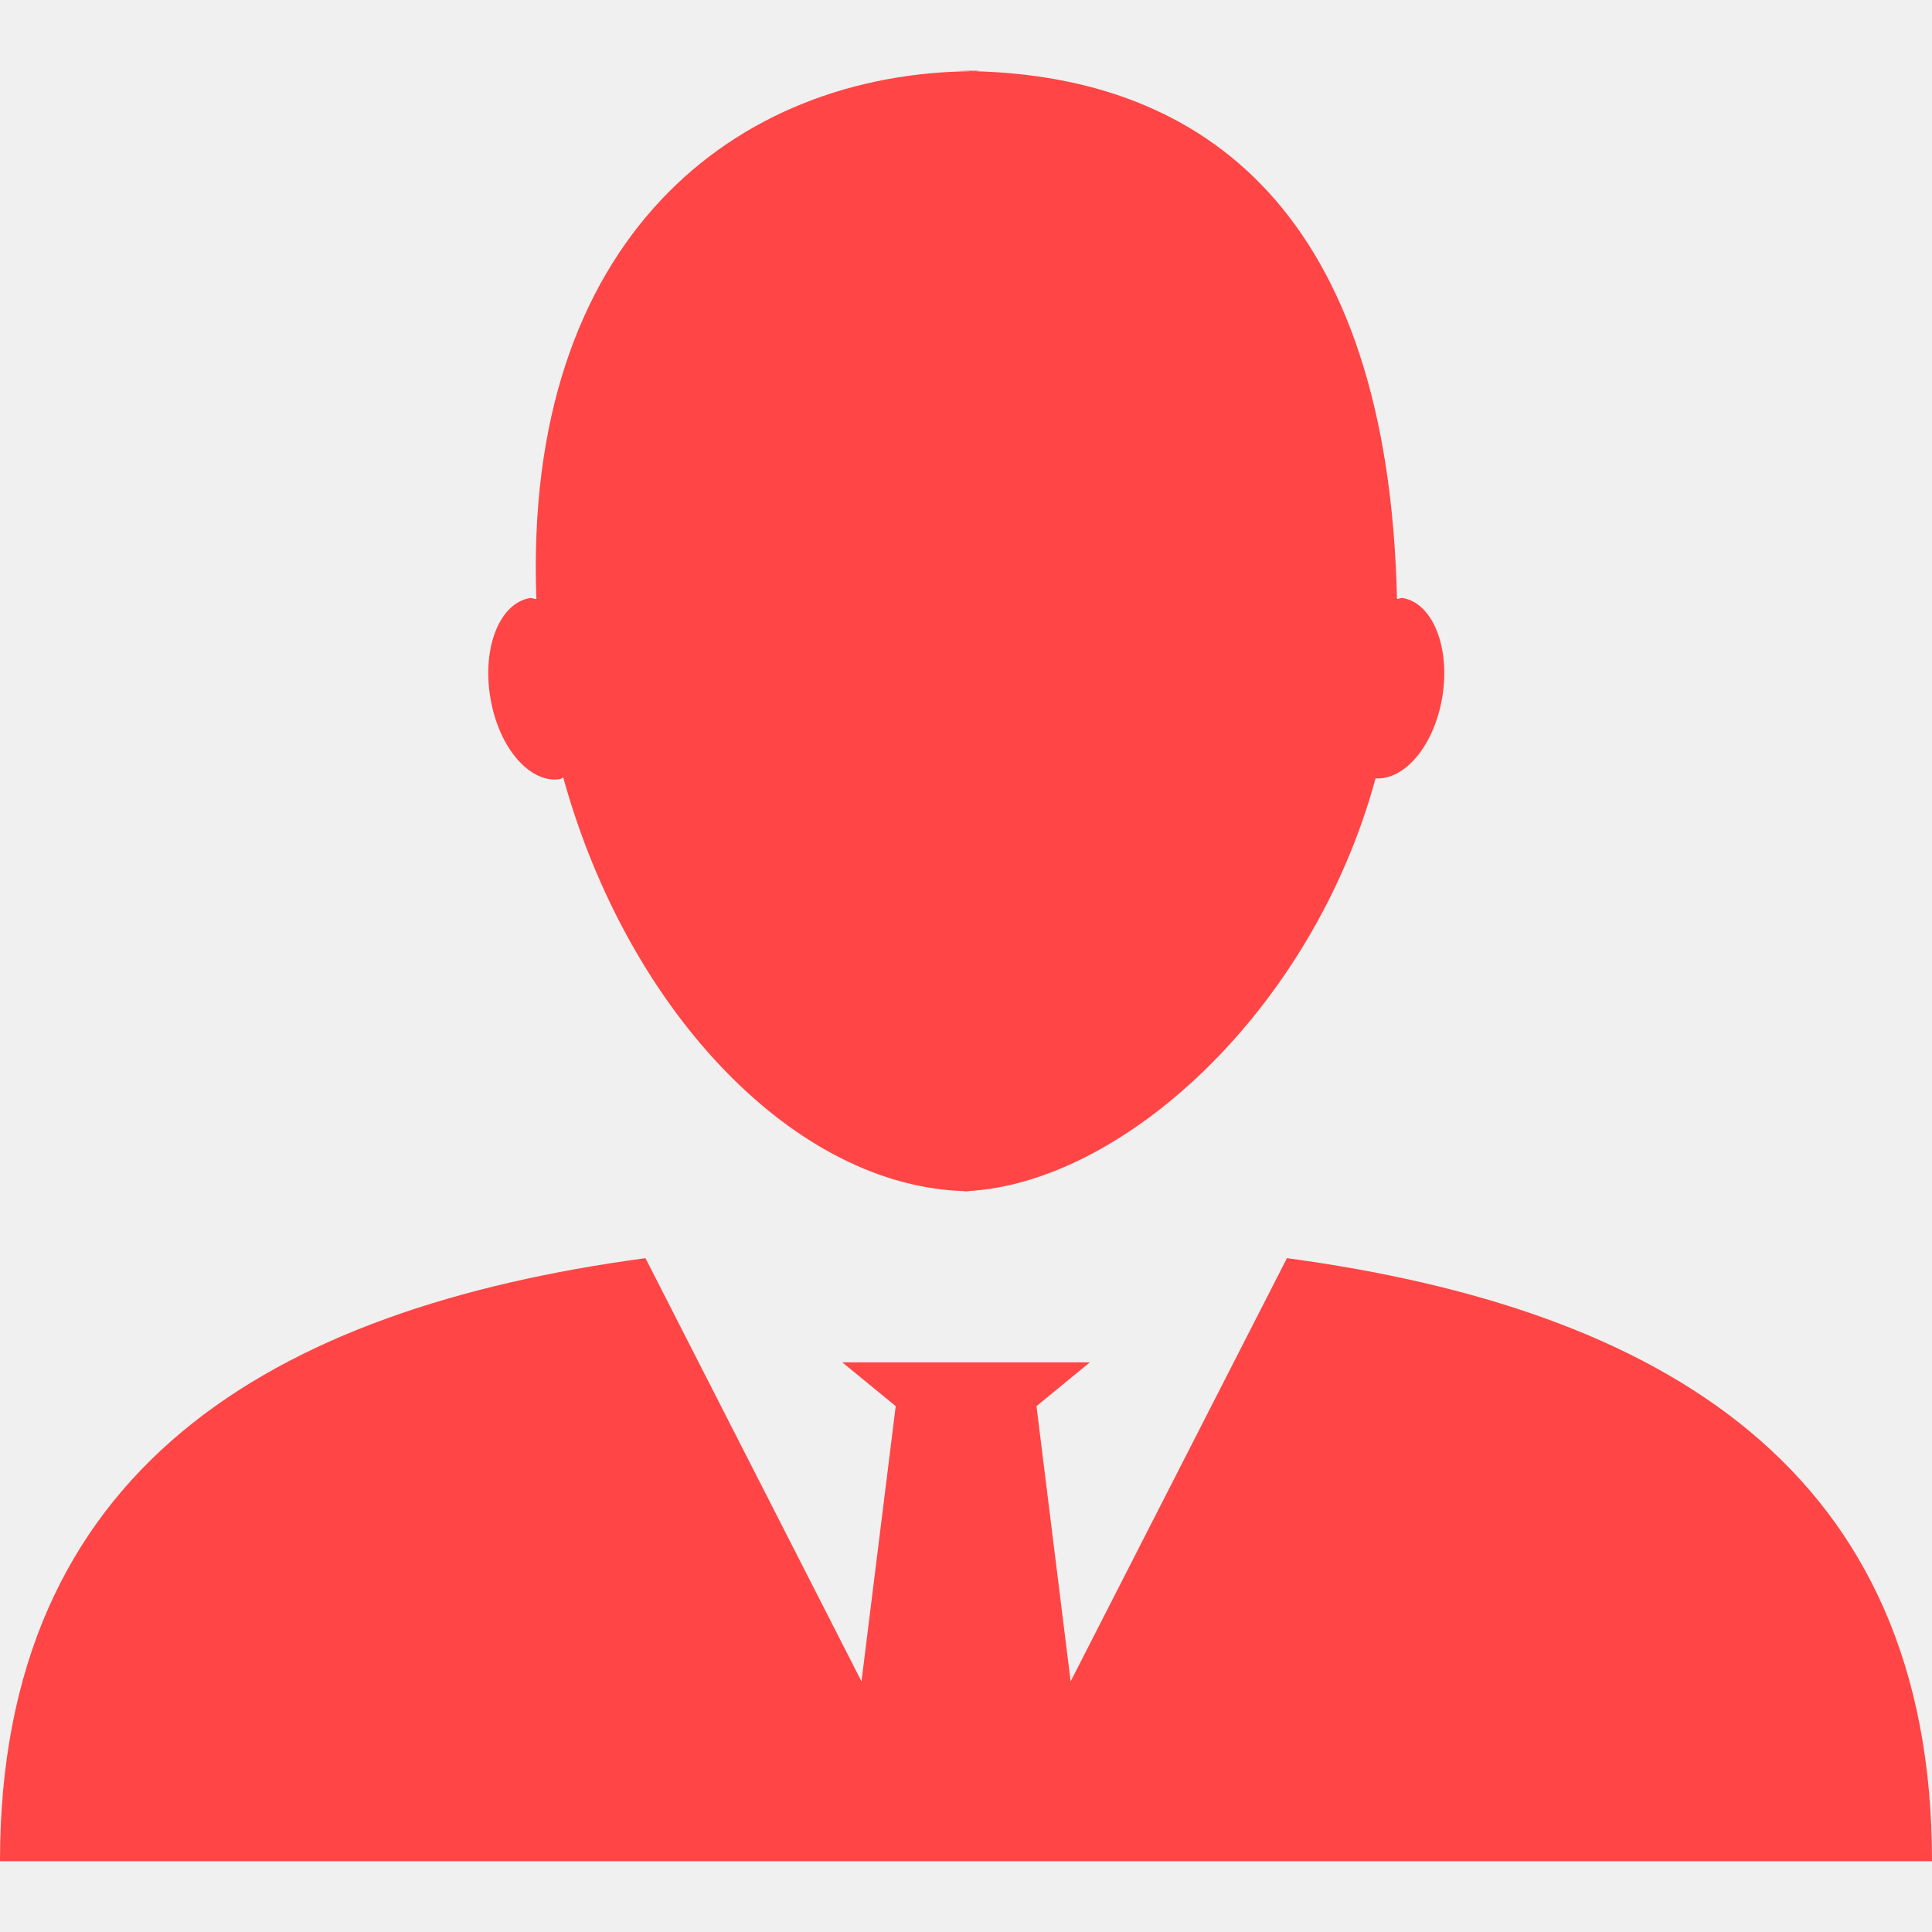
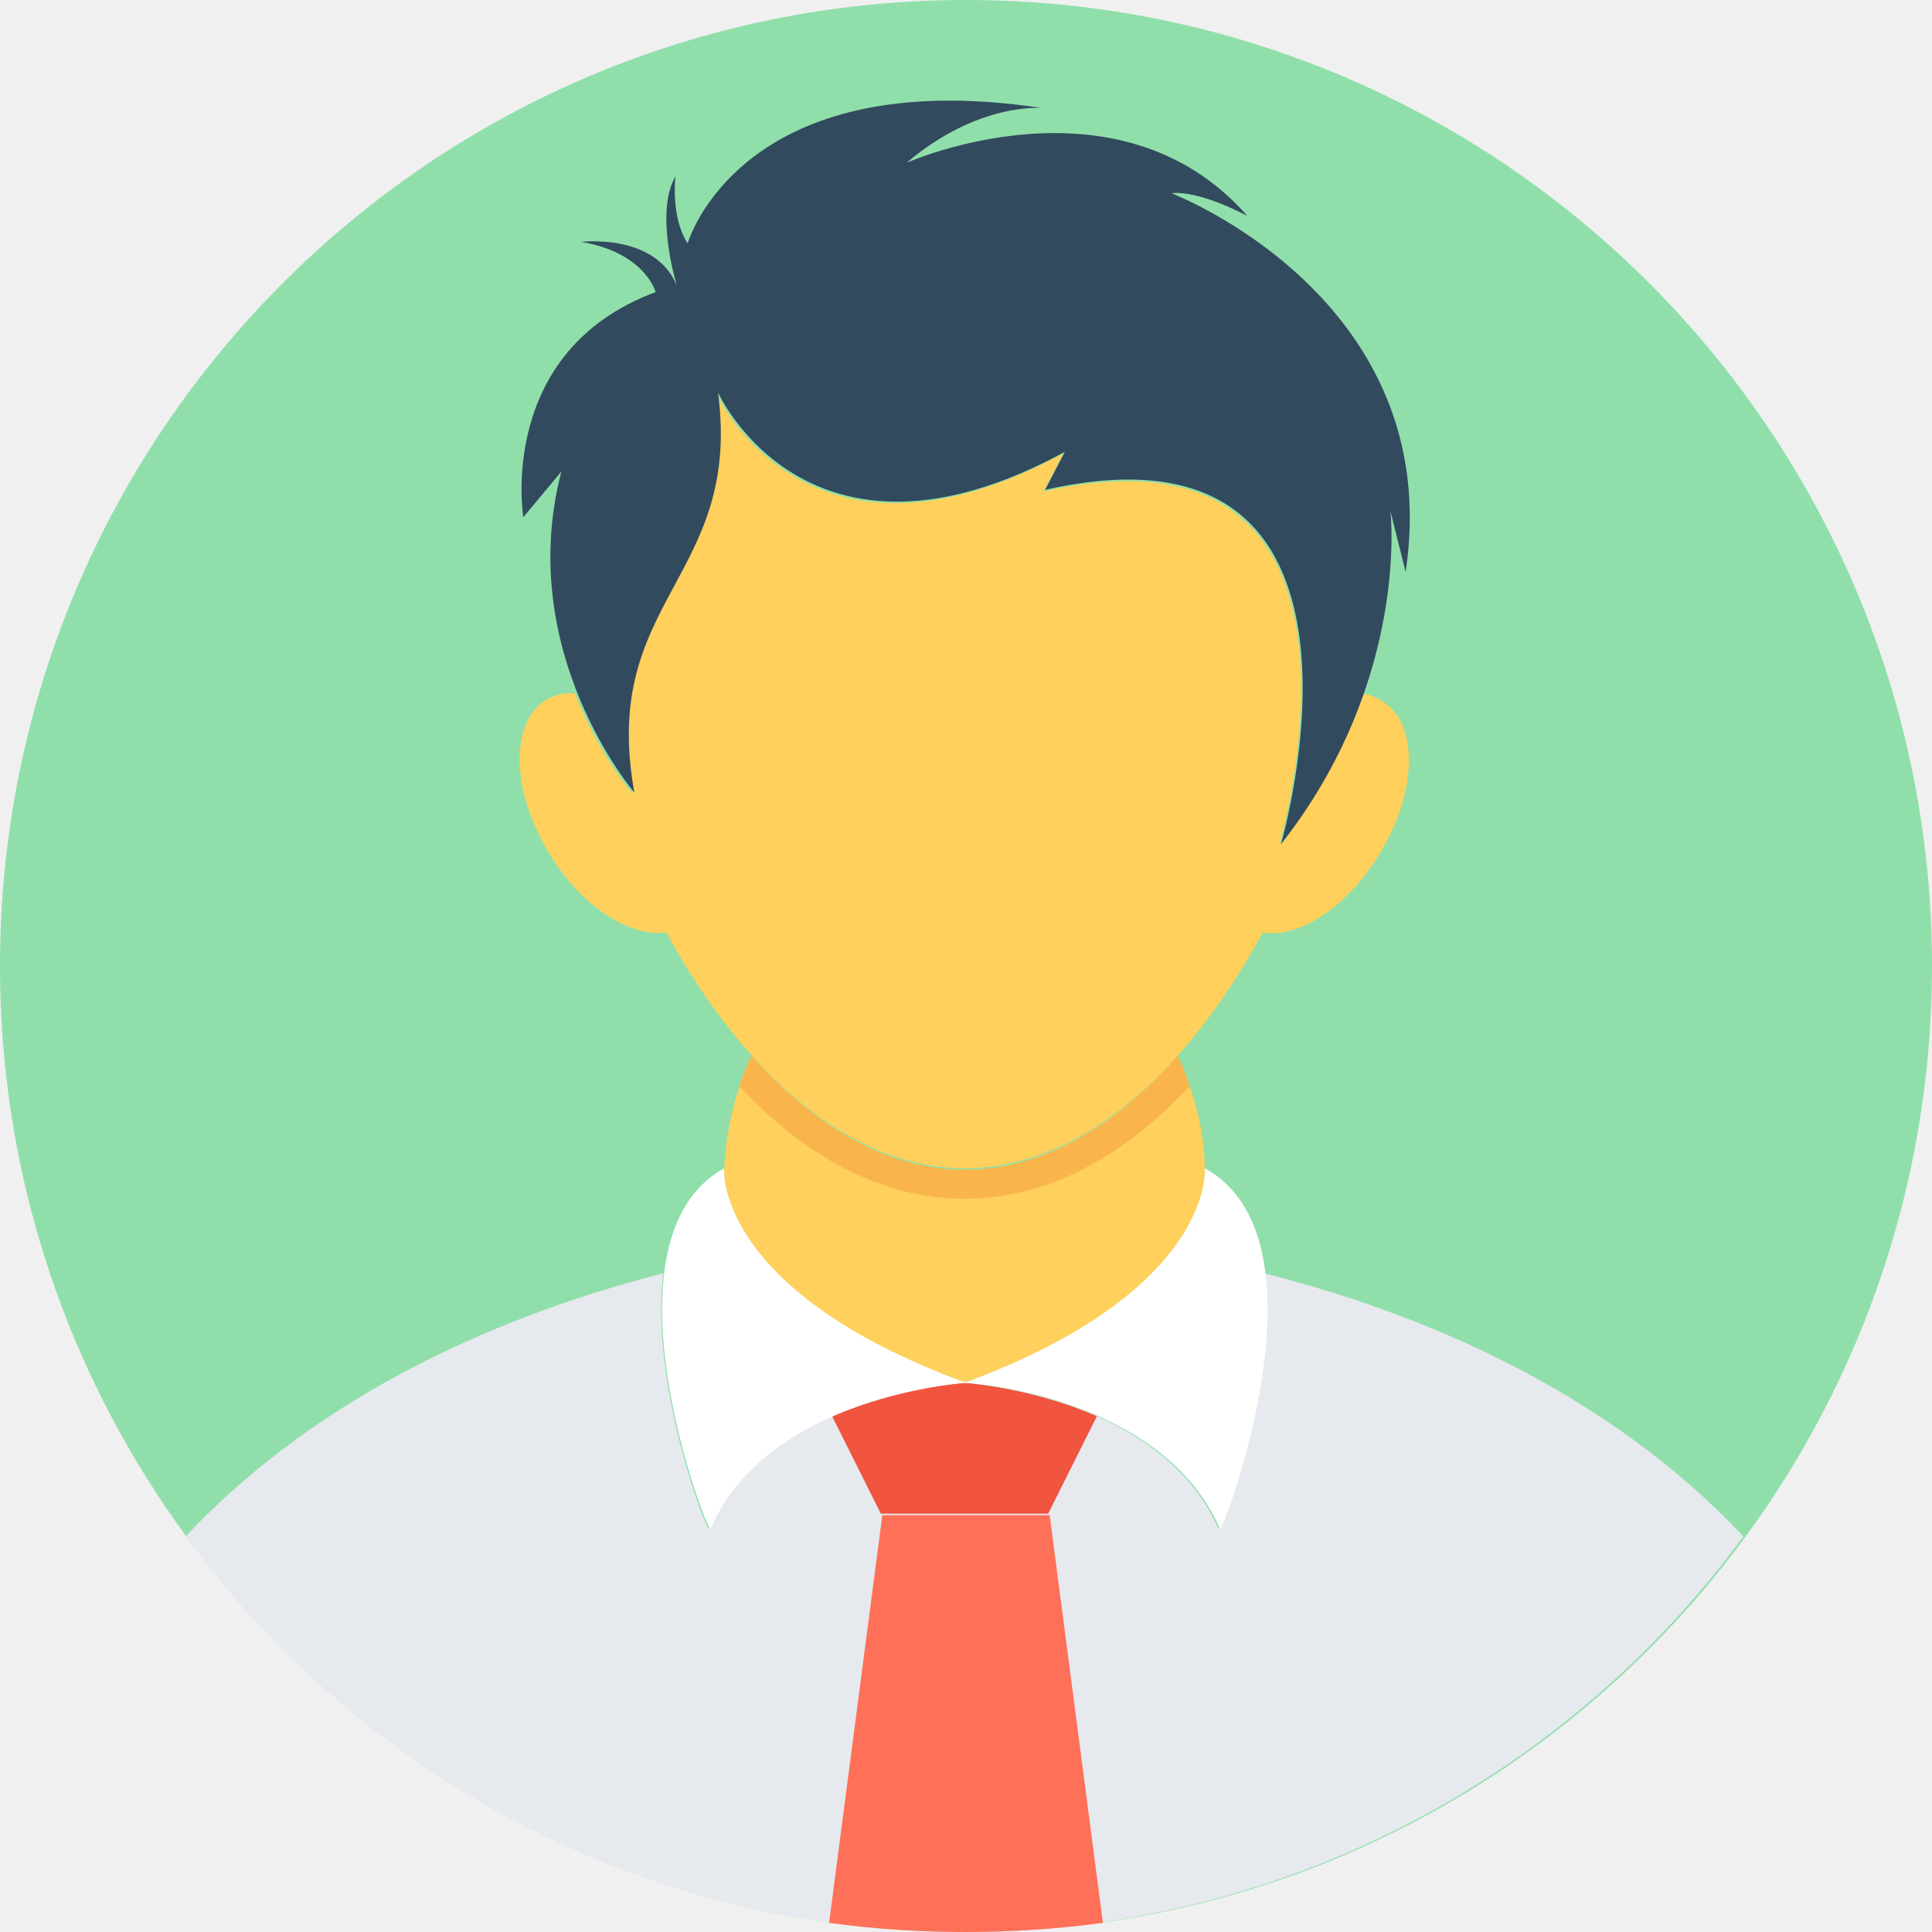
- <svg xmlns="http://www.w3.org/2000/svg" version="1.1" id="Capa_1" x="0px" y="0px" width="512px" height="512px" viewBox="0 0 28.055 28.055" style="enable-background:new 0 0 28.055 28.055;" xml:space="preserve">
+ <svg xmlns="http://www.w3.org/2000/svg" version="1.1" id="Layer_1" x="0px" y="0px" viewBox="0 0 508 508" style="enable-background:new 0 0 508 508;" xml:space="preserve">
+   <circle style="fill:#90DFAA;" cx="254" cy="254" r="254" />
  <g>
-     <path d="M14.249,1.027c-0.036,0-0.07,0.009-0.104,0.009c-0.106-0.003-0.211-0.01-0.318-0.009H14.249z M14.085,17.301   c-0.019,0-0.036-0.003-0.055-0.003c-0.014,0-0.027,0.003-0.041,0.003H14.085z M8.137,11.313c0.015-0.003,0.026-0.019,0.042-0.023   c0.941,3.405,3.377,5.953,5.852,6.007c2.254-0.104,5.022-2.606,5.944-5.994c0.424,0.026,0.848-0.474,0.967-1.17   c0.123-0.726-0.135-1.374-0.572-1.449c-0.028-0.005-0.057,0.013-0.084,0.014c-0.127-5.603-2.789-7.579-6.141-7.664   C10.688,1.051,7.593,3.453,7.789,8.7c-0.033,0-0.064-0.021-0.096-0.015C7.254,8.76,6.998,9.408,7.121,10.134   C7.241,10.858,7.697,11.386,8.137,11.313z M18.688,18.27l-3.141,6.146l-0.496-3.997l0.775-0.636h-1.878h-1.717l0.776,0.636   l-0.497,3.997L9.373,18.27C3.917,19.005,0,21.343,0,27.027h28.055C28.057,21.342,24.141,19.006,18.688,18.27z" fill="#ff4545" />
+     <path style="fill:#E6E9EE;" d="M255.2,363.2c-0.4,0-0.8,0.4-1.6,0.4c-0.4,0-0.8-0.4-1.6-0.4H255.2z" />
+     <path style="fill:#E6E9EE;" d="M458.4,404c-46,62.8-120.8,104-204.8,104S95.2,467.2,48.8,404c36-38.4,84.8-58.8,125.6-69.2   c-3.6,29.2,11.6,68.4,12,67.2c15.2-35.2,66.8-38.4,66.8-38.4s51.6,2.8,67.2,38.4c0.4,0.8,15.6-38,12-67.2   C373.6,345.2,422.4,365.6,458.4,404z" />
  </g>
+   <path style="fill:#FFD05B;" d="M316.8,308L316.8,308c0,5.2-3.2,32.8-61.6,55.2H252c-58.4-22.4-61.6-50-61.6-55.2l0,0  c0.4-10.4,2.8-20.8,7.2-30.4c16,18,35.2,30,56,30c20.4,0,40-11.6,56-30C314,287.2,316.8,297.6,316.8,308z" />
+   <path style="fill:#F1543F;" d="M288.4,372.4L275.6,398h-44l-12.8-25.6c17.6-7.6,34.8-8.8,34.8-8.8S271.2,364.8,288.4,372.4z" />
+   <path style="fill:#FF7058;" d="M218,505.6c11.6,1.6,23.6,2.4,36,2.4c12,0,24-0.8,36-2.4l-14-107.2h-44L218,505.6z" />
+   <g>
+     <path style="fill:#FFFFFF;" d="M316.8,307.2c0,0,2.8,32-63.2,56.4c0,0,51.6,2.8,67.2,38.4C321.2,403.6,351.2,326,316.8,307.2z" />
+     <path style="fill:#FFFFFF;" d="M190.4,307.2c-34,18.8-4.4,96-3.6,94.8c15.2-35.2,67.2-38.4,67.2-38.4   C187.6,339.2,190.4,307.2,190.4,307.2z" />
+   </g>
+   <path style="fill:#F9B54C;" d="M312.8,285.6c-16.8,18-36.8,29.6-59.2,29.6s-42.4-11.6-59.2-29.6c0.8-2.8,2-5.6,3.2-8  c16,18,35.2,30,56,30s40-11.6,56-30C310.8,280,312,282.8,312.8,285.6z" />
+   <path style="fill:#FFD05B;" d="M362.8,224.4c-8.4,14-21.2,22.4-30.8,20.8c-19.2,35.6-47.2,62-78.4,62s-59.2-26.8-78.4-62  c-9.6,1.2-22.4-6.8-30.8-20.8c-10-16.4-10.4-34.4-0.8-40.4c2.4-1.2,4.8-2,7.6-1.6c6.4,16.4,15.2,26.4,15.2,26.4  c-9.2-50.8,28.4-56.4,22-105.2c0,0,23.6,52.4,91.2,15.6l-5.2,10c94.4-21.2,62.8,90,62,92.8c10.8-13.6,17.6-27.2,21.6-39.6  c1.6,0,3.6,0.8,4.8,1.6C373.2,189.6,372.8,208,362.8,224.4z" />
+   <path style="fill:#324A5E;" d="M308,50.8c7.6-0.8,20,6,20,6c-34-38.8-89.6-14-89.6-14c18.8-16,35.6-14.4,35.6-14.4  c-79.6-12-93.2,35.6-93.2,35.6c-3.6-5.6-3.6-13.6-3.2-17.6C172,56,178,75.2,178,75.2c-5.6-14-25.2-11.6-25.2-11.6  c16.8,2.8,19.6,13.2,19.6,13.2c-42,15.6-34.8,59.2-34.8,59.2l10-12c-12.4,47.6,19.2,84.4,19.2,84.4c-9.2-50.8,28.4-56.4,22-105.2  c0,0,23.6,52.4,91.2,15.6l-5.2,10c95.6-21.6,62,93.2,62,93.2c34-43.2,28.8-87.6,28.8-87.6l4,16C380.4,78.4,308,50.8,308,50.8z" />
  <g>
</g>
  <g>
</g>
  <g>
</g>
  <g>
</g>
  <g>
</g>
  <g>
</g>
  <g>
</g>
  <g>
</g>
  <g>
</g>
  <g>
</g>
  <g>
</g>
  <g>
</g>
  <g>
</g>
  <g>
</g>
  <g>
</g>
</svg>
